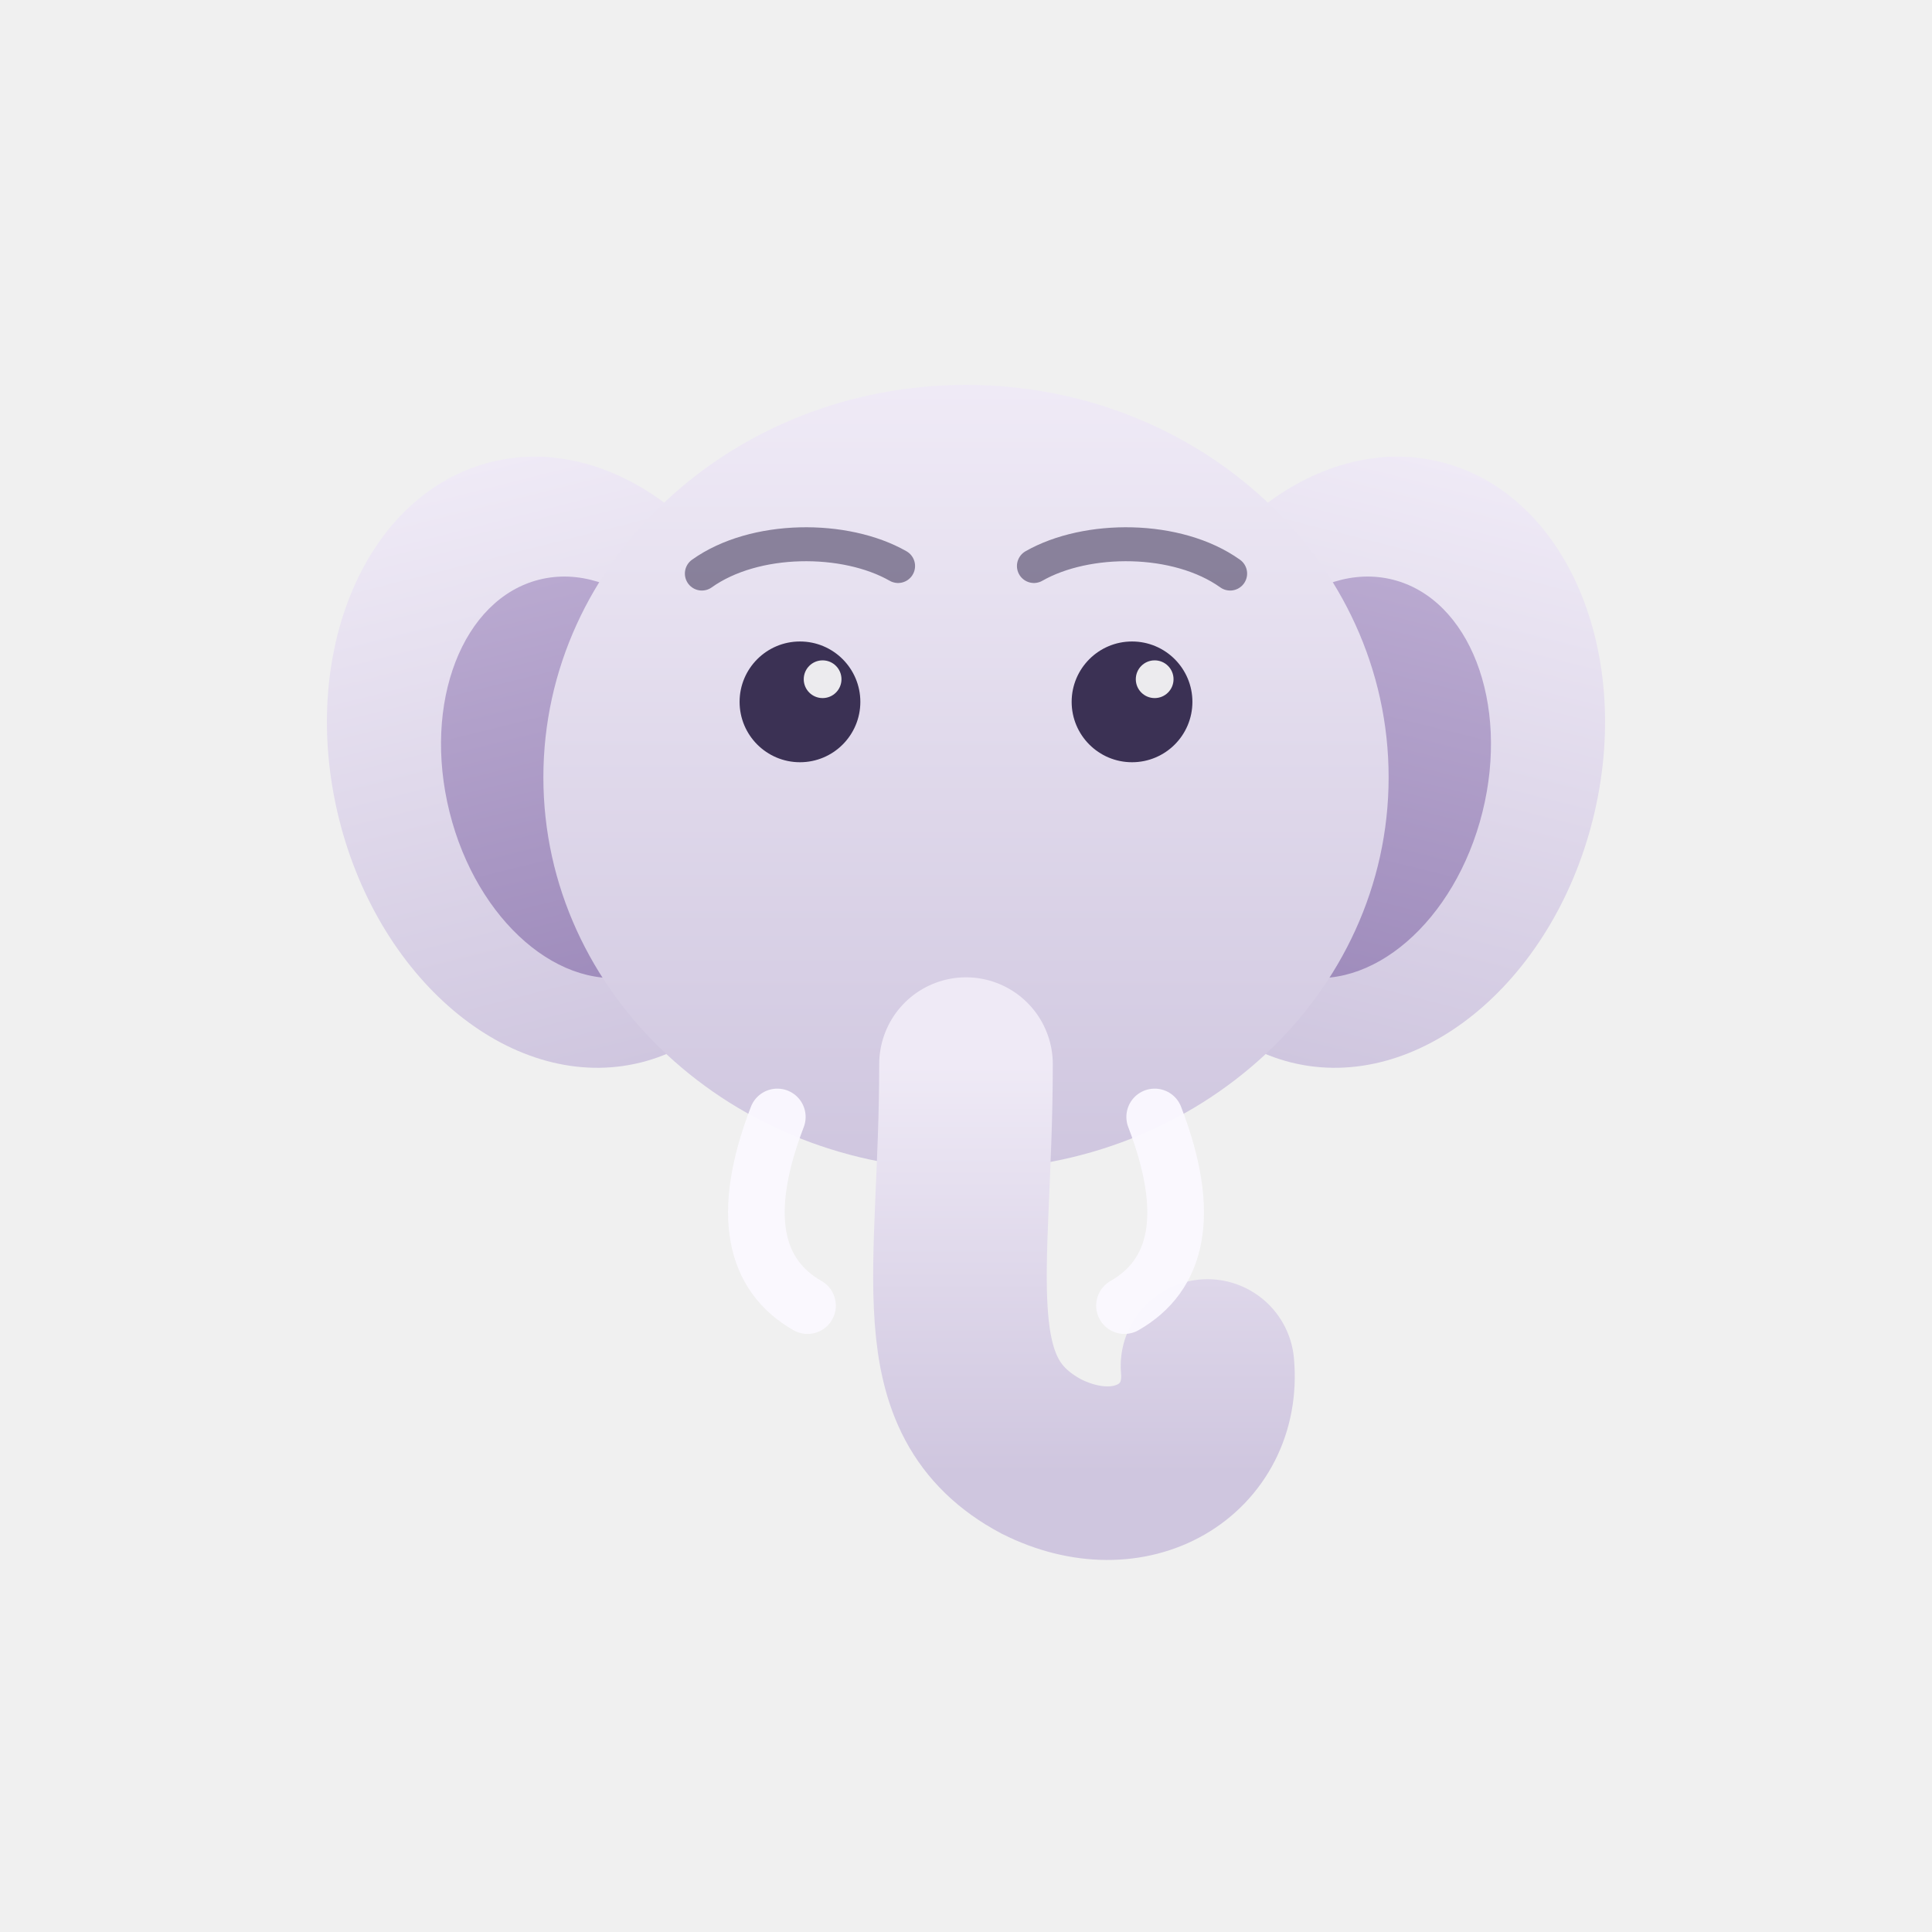
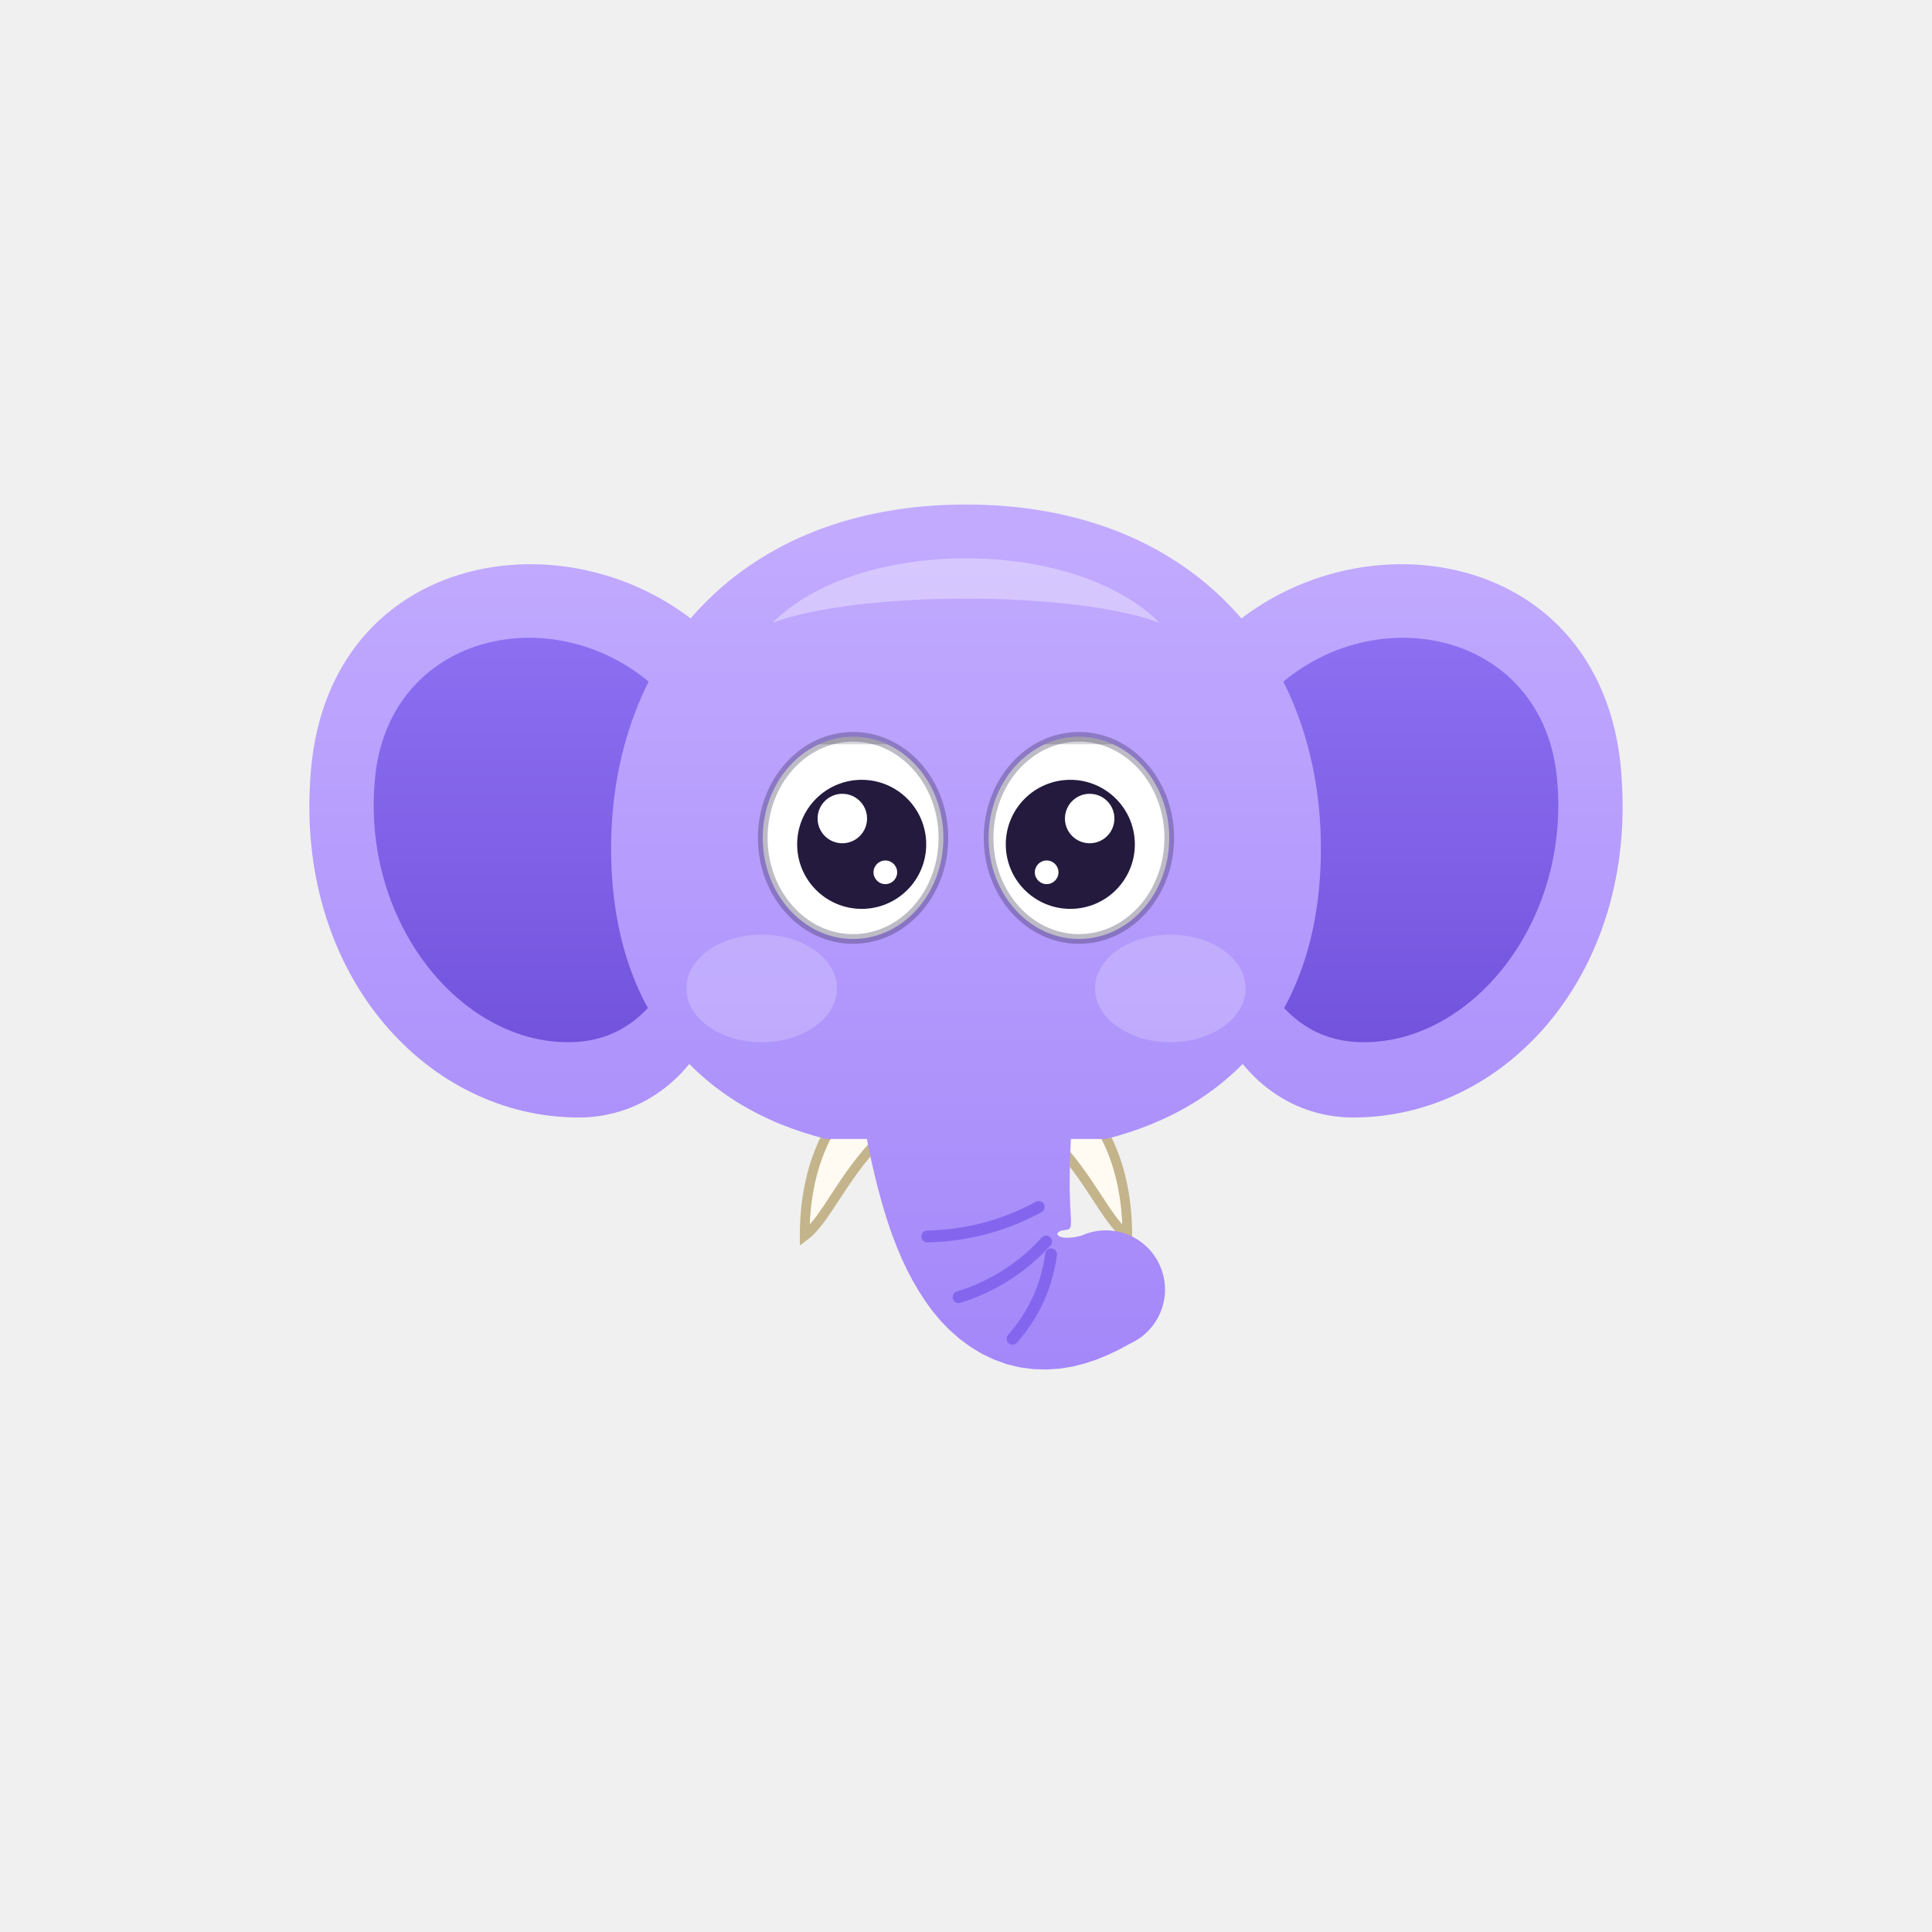
<svg xmlns="http://www.w3.org/2000/svg" viewBox="0 0 512 512" width="512" height="512">
  <defs>
-     <linearGradient id="hide" x1="0" y1="0" x2="0" y2="1">
-       <stop offset="0" stop-color="#EFEAF6" />
-       <stop offset="1" stop-color="#CFC6DF" />
+     <linearGradient id="ele-hide" gradientUnits="userSpaceOnUse" x1="0" y1="-37" x2="0" y2="58">
+       <stop offset="0" stop-color="#C2ABFF" />
+       <stop offset="1" stop-color="#9E80F8" />
    </linearGradient>
-     <linearGradient id="earInner" x1="0" y1="0" x2="0" y2="1">
-       <stop offset="0" stop-color="#B9A9D0" />
-       <stop offset="1" stop-color="#9F8CBC" />
+     <linearGradient id="ele-ear" x1="0" y1="0" x2="0" y2="1">
+       <stop offset="0" stop-color="#8D6FF2" />
+       <stop offset="1" stop-color="#7353DC" />
    </linearGradient>
  </defs>
-   <g transform="translate(0 -34)">
-     <ellipse cx="150" cy="236" rx="62" ry="82" fill="url(#hide)" transform="rotate(-14 150 236)" />
-     <ellipse cx="362" cy="236" rx="62" ry="82" fill="url(#hide)" transform="rotate(14 362 236)" />
-     <ellipse cx="156" cy="240" rx="38" ry="54" fill="url(#earInner)" transform="rotate(-14 156 240)" />
-     <ellipse cx="356" cy="240" rx="38" ry="54" fill="url(#earInner)" transform="rotate(14 356 240)" />
-     <ellipse cx="256" cy="240" rx="112" ry="104" fill="url(#hide)" />
-     <path d="M256 316              C 256 372, 246 404, 276 420              C 300 432, 322 418, 320 396" fill="none" stroke="url(#hide)" stroke-width="46" stroke-linecap="round" />
-     <path d="M206 330 C 196 356, 200 372, 214 380" fill="none" stroke="#FBF9FF" stroke-width="15" stroke-linecap="round" opacity="0.95" />
-     <path d="M306 330 C 316 356, 312 372, 298 380" fill="none" stroke="#FBF9FF" stroke-width="15" stroke-linecap="round" opacity="0.95" />
-     <circle cx="212" cy="220" r="16" fill="#3B3154" />
-     <circle cx="300" cy="220" r="16" fill="#3B3154" />
-     <circle cx="218" cy="214" r="5" fill="#FFFFFF" opacity="0.9" />
-     <circle cx="306" cy="214" r="5" fill="#FFFFFF" opacity="0.9" />
-     <path d="M186 186 C 200 176, 224 176, 238 184" fill="none" stroke="#3B3154" stroke-width="9" stroke-linecap="round" opacity="0.55" />
-     <path d="M274 184 C 288 176, 312 176, 326 186" fill="none" stroke="#3B3154" stroke-width="9" stroke-linecap="round" opacity="0.55" />
+   <g transform="translate(256 242) scale(2.85)">
+     <path d="M 22,-24 C 34,-38 60,-35 61,-12 C 62,6 50,19 36,19 C 30,19 25,15 23,9 Z" fill="url(#ele-hide)" />
+     <path d="M 27,-19 C 36,-30 54,-27 55,-12 C 56,1 47,12 37,12 C 32,12 29,9 27,5 Z" fill="url(#ele-ear)" />
+     <g transform="scale(-1 1)">
+       <path d="M 22,-24 C 34,-38 60,-35 61,-12 C 62,6 50,19 36,19 C 30,19 25,15 23,9 Z" fill="url(#ele-hide)" />
+       <path d="M 27,-19 C 36,-30 54,-27 55,-12 C 56,1 47,12 37,12 C 32,12 29,9 27,5 Z" fill="url(#ele-ear)" />
+     </g>
+     <path d="M 9,16 C 13,19 15,24 15,30 C 13,28.5 11.5,24.5 8,21 Z" fill="#FFFBF2" stroke="#C4B48C" stroke-width="0.9" />
+     <g transform="scale(-1 1)">
+       <path d="M 9,16 C 13,19 15,24 15,30 C 13,28.5 11.5,24.5 8,21 Z" fill="#FFFBF2" stroke="#C4B48C" stroke-width="0.9" />
+     </g>
+     <path d="M 0,-38 C 21,-38 33,-24 33,-6 C 33,9 25,18 13,21 L -13,21 C -25,18 -33,9 -33,-6 C -33,-24 -21,-38 0,-38 Z" fill="url(#ele-hide)" />
+     <path d="M -18,-27 C -10,-35 10,-35 18,-27 C 10,-30 -10,-30 -18,-27 Z" fill="#FFFFFF" opacity="0.35" />
+     <path d="M -11,10 L -10.76,11.4 L -10.55,12.79 L -10.35,14.15 L -10.15,15.5 L -9.95,16.82 L -9.73,18.13 L -9.51,19.41 L -9.28,20.67 L -9.03,21.91 L -8.78,23.13 L -8.5,24.33 L -8.21,25.5 L -7.9,26.65 L -7.57,27.78 L -7.22,28.89 L -6.84,29.98 L -6.43,31.04 L -5.99,32.09 L -5.51,33.11 L -4.99,34.11 L -4.42,35.09 L -3.8,36.05 L -3.12,36.99 L -2.37,37.89 L -1.54,38.75 L -0.62,39.56 L 0.38,40.3 L 1.46,40.96 L 2.61,41.51 L 3.81,41.94 L 5.05,42.24 L 6.3,42.4 L 7.53,42.43 L 8.74,42.35 L 9.91,42.16 L 11.05,41.87 L 12.14,41.51 L 13.21,41.07 L 14.25,40.57 L 15.28,40.01 A 5.5,5.5 0 0 0 10.72,29.99 L 10.13,30.12 L 9.62,30.18 L 9.21,30.18 L 8.88,30.13 L 8.65,30.04 L 8.53,29.93 L 8.49,29.81 L 8.55,29.7 L 8.67,29.6 L 8.84,29.53 L 9.04,29.49 L 9.23,29.46 L 9.4,29.43 L 9.54,29.39 L 9.64,29.32 L 9.71,29.2 L 9.75,29.03 L 9.76,28.8 L 9.76,28.5 L 9.74,28.14 L 9.72,27.71 L 9.69,27.22 L 9.67,26.67 L 9.65,26.06 L 9.64,25.39 L 9.64,24.66 L 9.65,23.89 L 9.67,23.06 L 9.7,22.19 L 9.74,21.27 L 9.8,20.31 L 9.87,19.31 L 9.95,18.27 L 10.05,17.19 L 10.16,16.07 L 10.29,14.92 L 10.43,13.74 L 10.58,12.52 L 10.76,11.28 L 11,10 Z" fill="url(#ele-hide)" />
+     <path d="M -3.6,30.06 Q 1.91,29.95 6.76,27.32" fill="none" stroke="#8466EE" stroke-width="1.1" stroke-linecap="round" />
+     <path d="M -0.69,35.71 Q 4.08,34.22 7.45,30.53" fill="none" stroke="#8466EE" stroke-width="1.1" stroke-linecap="round" />
+     <path d="M 4.33,39.57 Q 7.31,36.18 7.91,31.72" fill="none" stroke="#8466EE" stroke-width="1.1" stroke-linecap="round" />
+     <ellipse cx="19" cy="7" rx="7" ry="5" fill="#FFFFFF" opacity="0.2" />
+     <g transform="scale(-1 1)">
+       <ellipse cx="19" cy="7" rx="7" ry="5" fill="#FFFFFF" opacity="0.2" />
+     </g>
+     <clipPath id="ele-eye">
+       <ellipse cx="10.5" cy="-7" rx="8.4" ry="9.4" />
+     </clipPath>
+     <ellipse cx="10.5" cy="-7" rx="8.4" ry="9.4" fill="#FFFFFF" />
+     <g clip-path="url(#ele-eye)">
+       <circle cx="9.7" cy="-6.4" r="6" fill="#231A3D" />
+       <circle cx="11.5" cy="-8.8" r="2.3" fill="#FFFFFF" />
+       <circle cx="7.5" cy="-3.8" r="1.1" fill="#FFFFFF" />
+       <path d="M 1.1,-18.4 L 19.9,-18.4 L 19.9,-16.4 L 1.1,-16.4 Z" fill="url(#ele-hide)" />
+       <path d="M 1.1,-16.4 L 19.9,-16.4" fill="none" stroke="#231A3D" stroke-width="1.4" stroke-linecap="round" opacity="0.18" />
+     </g>
+     <ellipse cx="10.5" cy="-7" rx="8.4" ry="9.4" fill="none" stroke="#231A3D" stroke-width="0.9" opacity="0.3" />
+     <g transform="scale(-1 1)">
+       <ellipse cx="10.5" cy="-7" rx="8.4" ry="9.4" fill="#FFFFFF" />
+       <g clip-path="url(#ele-eye)">
+         <circle cx="9.7" cy="-6.4" r="6" fill="#231A3D" />
+         <circle cx="11.5" cy="-8.8" r="2.3" fill="#FFFFFF" />
+         <circle cx="7.5" cy="-3.8" r="1.1" fill="#FFFFFF" />
+         <path d="M 1.1,-18.4 L 19.9,-18.4 L 19.9,-16.4 L 1.1,-16.4 Z" fill="url(#ele-hide)" />
+         <path d="M 1.1,-16.4 L 19.9,-16.4" fill="none" stroke="#231A3D" stroke-width="1.4" stroke-linecap="round" opacity="0.18" />
+       </g>
+       <ellipse cx="10.5" cy="-7" rx="8.4" ry="9.4" fill="none" stroke="#231A3D" stroke-width="0.9" opacity="0.3" />
+     </g>
  </g>
</svg>
